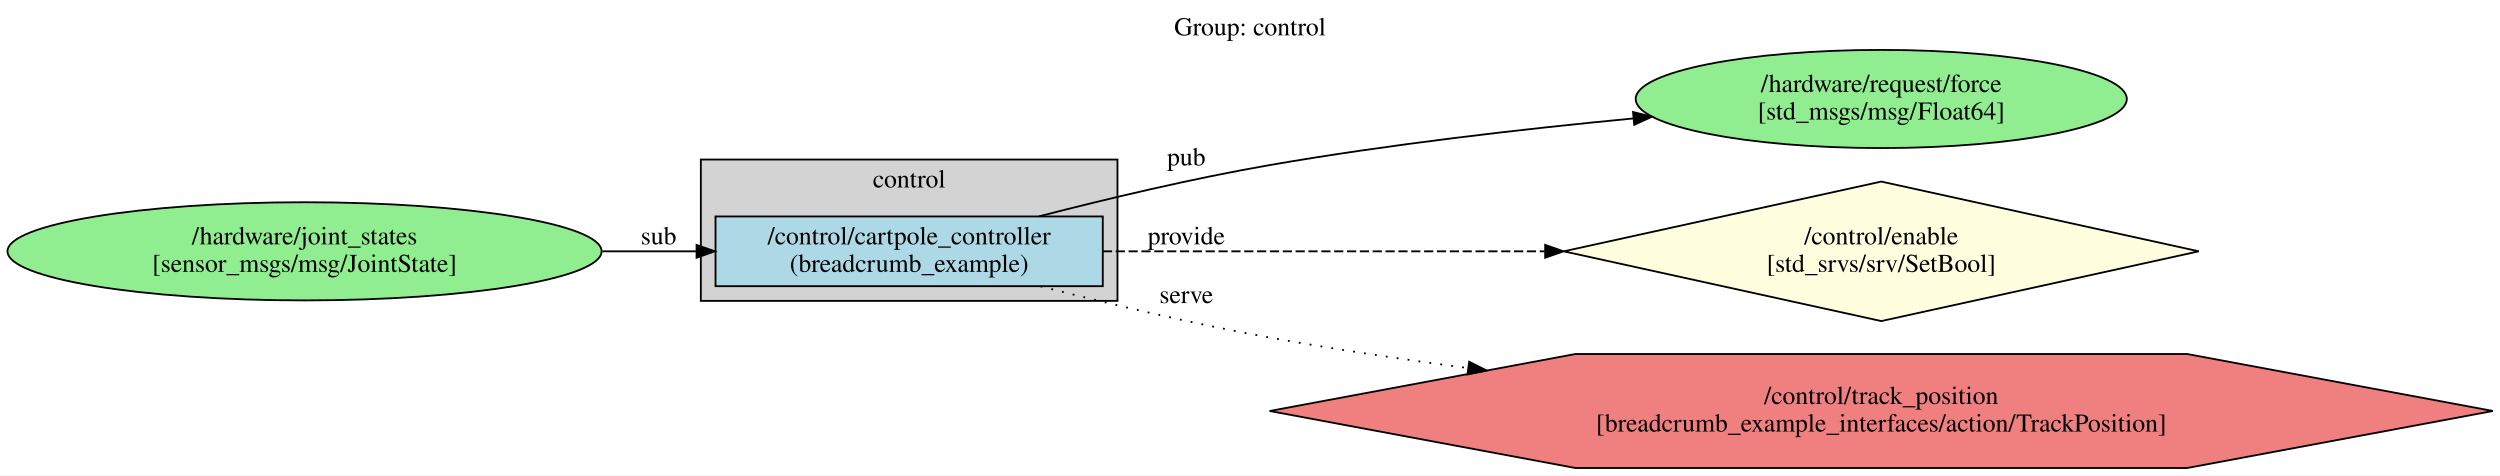
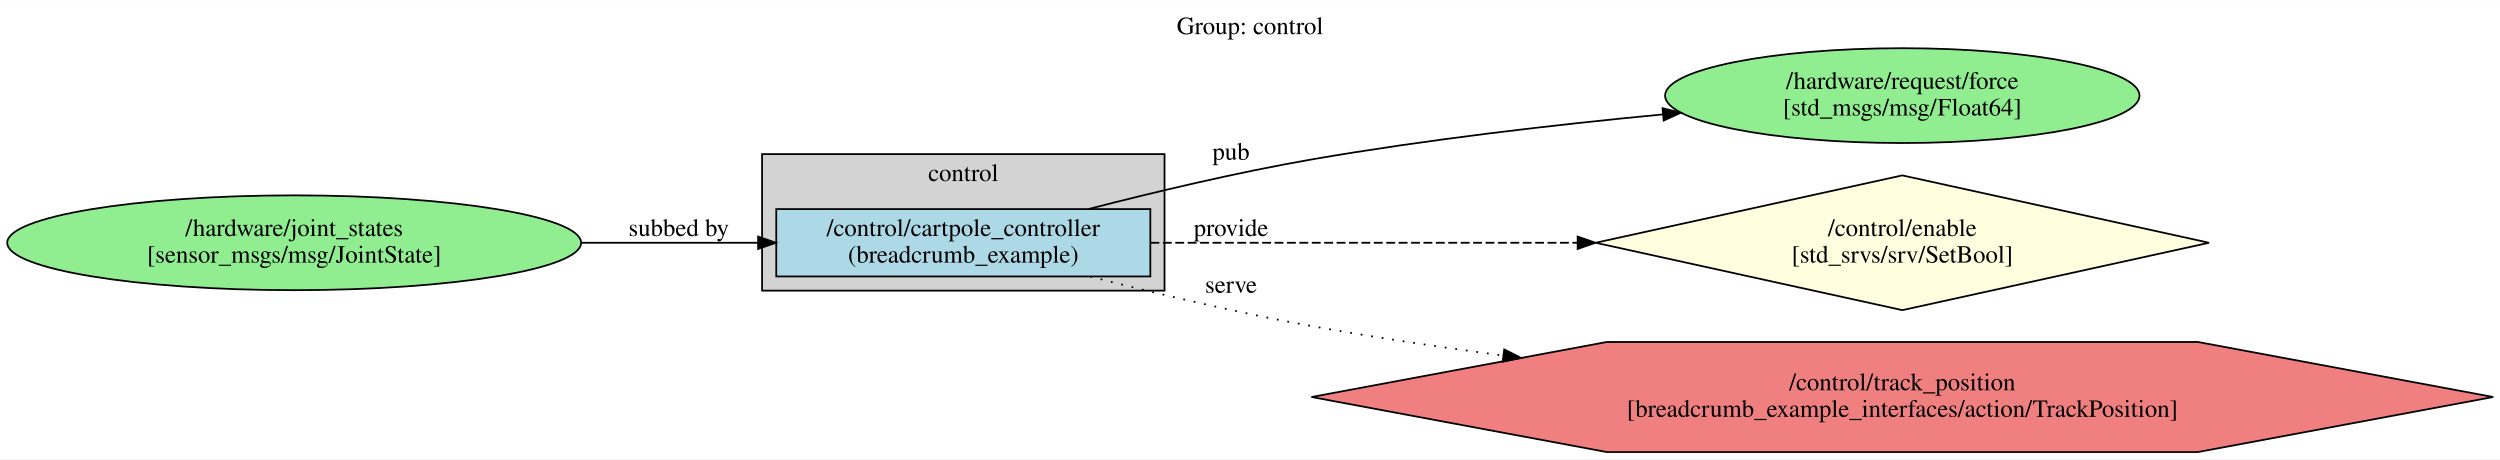
- <svg xmlns="http://www.w3.org/2000/svg" width="1362pt" height="259pt" viewBox="0.00 0.00 1362.12 258.90">
+ <svg xmlns="http://www.w3.org/2000/svg" width="1410pt" height="259pt" viewBox="0.00 0.00 1410.12 258.90">
  <g id="graph0" class="graph" transform="scale(1 1) rotate(0) translate(4 254.9)">
-     <polygon fill="white" stroke="transparent" points="-4,4 -4,-254.9 1358.12,-254.9 1358.12,4 -4,4" />
-     <text text-anchor="middle" x="677.06" y="-235.7" font-family="Times,serif" font-size="14.00">Group: control</text>
+     <polygon fill="white" stroke="transparent" points="-4,4 -4,-254.9 1406.12,-254.9 1406.12,4 -4,4" />
+     <text text-anchor="middle" x="701.06" y="-235.7" font-family="Times,serif" font-size="14.00">Group: control</text>
    <g id="clust1" class="cluster">
-       <polygon fill="lightgrey" stroke="black" points="377.85,-91.03 377.85,-168.03 604.85,-168.03 604.85,-91.03 377.85,-91.03" />
-       <text text-anchor="middle" x="491.35" y="-152.83" font-family="Times,serif" font-size="14.00">control</text>
+       <polygon fill="lightgrey" stroke="black" points="425.85,-91.03 425.85,-168.03 652.85,-168.03 652.85,-91.03 425.85,-91.03" />
+       <text text-anchor="middle" x="539.35" y="-152.83" font-family="Times,serif" font-size="14.00">control</text>
    </g>
    <g id="node1" class="node">
-       <polygon fill="lightblue" stroke="black" points="596.85,-137.03 385.85,-137.03 385.85,-99.03 596.85,-99.03 596.85,-137.03" />
-       <text text-anchor="middle" x="491.35" y="-121.83" font-family="Times,serif" font-size="14.00">/control/cartpole_controller</text>
-       <text text-anchor="middle" x="491.35" y="-106.83" font-family="Times,serif" font-size="14.00">(breadcrumb_example)</text>
+       <polygon fill="lightblue" stroke="black" points="644.85,-137.03 433.85,-137.03 433.85,-99.03 644.85,-99.03 644.85,-137.03" />
+       <text text-anchor="middle" x="539.35" y="-121.83" font-family="Times,serif" font-size="14.00">/control/cartpole_controller</text>
+       <text text-anchor="middle" x="539.35" y="-106.83" font-family="Times,serif" font-size="14.00">(breadcrumb_example)</text>
    </g>
    <g id="node3" class="node">
-       <ellipse fill="lightgreen" stroke="black" cx="1020.99" cy="-201.03" rx="133.79" ry="26.74" />
-       <text text-anchor="middle" x="1020.99" y="-204.83" font-family="Times,serif" font-size="14.00">/hardware/request/force</text>
-       <text text-anchor="middle" x="1020.99" y="-189.83" font-family="Times,serif" font-size="14.00">[std_msgs/msg/Float64]</text>
+       <ellipse fill="lightgreen" stroke="black" cx="1068.99" cy="-201.03" rx="133.79" ry="26.74" />
+       <text text-anchor="middle" x="1068.99" y="-204.83" font-family="Times,serif" font-size="14.00">/hardware/request/force</text>
+       <text text-anchor="middle" x="1068.99" y="-189.83" font-family="Times,serif" font-size="14.00">[std_msgs/msg/Float64]</text>
    </g>
    <g id="edge2" class="edge">
-       <path fill="none" stroke="black" d="M562.03,-137.07C599.15,-146.63 645.72,-157.71 687.85,-165.03 752.68,-176.28 825.26,-184.63 886.01,-190.44" />
-       <polygon fill="black" stroke="black" points="885.75,-193.93 896.04,-191.39 886.41,-186.96 885.75,-193.93" />
-       <text text-anchor="middle" x="642.35" y="-164.83" font-family="Times,serif" font-size="14.00">pub</text>
+       <path fill="none" stroke="black" d="M610.03,-137.07C647.15,-146.63 693.72,-157.71 735.85,-165.03 800.68,-176.28 873.26,-184.63 934.01,-190.44" />
+       <polygon fill="black" stroke="black" points="933.75,-193.93 944.04,-191.39 934.41,-186.96 933.75,-193.93" />
+       <text text-anchor="middle" x="690.35" y="-164.83" font-family="Times,serif" font-size="14.00">pub</text>
    </g>
    <g id="node4" class="node">
-       <polygon fill="lightyellow" stroke="black" points="1020.99,-156.03 847.99,-118.03 1020.99,-80.03 1193.99,-118.03 1020.99,-156.03" />
-       <text text-anchor="middle" x="1020.99" y="-121.83" font-family="Times,serif" font-size="14.00">/control/enable</text>
-       <text text-anchor="middle" x="1020.99" y="-106.83" font-family="Times,serif" font-size="14.00">[std_srvs/srv/SetBool]</text>
+       <polygon fill="lightyellow" stroke="black" points="1068.99,-156.03 895.99,-118.03 1068.99,-80.03 1241.99,-118.03 1068.99,-156.03" />
+       <text text-anchor="middle" x="1068.99" y="-121.83" font-family="Times,serif" font-size="14.00">/control/enable</text>
+       <text text-anchor="middle" x="1068.99" y="-106.83" font-family="Times,serif" font-size="14.00">[std_srvs/srv/SetBool]</text>
    </g>
    <g id="edge3" class="edge">
-       <path fill="none" stroke="black" stroke-dasharray="5,2" d="M596.91,-118.03C665.55,-118.03 757.18,-118.03 837.61,-118.03" />
-       <polygon fill="black" stroke="black" points="837.87,-121.53 847.87,-118.03 837.87,-114.53 837.87,-121.53" />
-       <text text-anchor="middle" x="642.35" y="-121.83" font-family="Times,serif" font-size="14.00">provide</text>
+       <path fill="none" stroke="black" stroke-dasharray="5,2" d="M644.91,-118.03C713.55,-118.03 805.18,-118.03 885.61,-118.03" />
+       <polygon fill="black" stroke="black" points="885.87,-121.53 895.87,-118.03 885.87,-114.53 885.87,-121.53" />
+       <text text-anchor="middle" x="690.35" y="-121.83" font-family="Times,serif" font-size="14.00">provide</text>
    </g>
    <g id="node5" class="node">
-       <polygon fill="lightcoral" stroke="black" points="1354.25,-31.03 1187.62,-62.08 854.35,-62.08 687.72,-31.03 854.35,0.03 1187.62,0.03 1354.25,-31.03" />
-       <text text-anchor="middle" x="1020.99" y="-34.83" font-family="Times,serif" font-size="14.00">/control/track_position</text>
-       <text text-anchor="middle" x="1020.99" y="-19.83" font-family="Times,serif" font-size="14.00">[breadcrumb_example_interfaces/action/TrackPosition]</text>
+       <polygon fill="lightcoral" stroke="black" points="1402.25,-31.03 1235.62,-62.08 902.35,-62.08 735.72,-31.03 902.35,0.03 1235.62,0.03 1402.25,-31.03" />
+       <text text-anchor="middle" x="1068.99" y="-34.83" font-family="Times,serif" font-size="14.00">/control/track_position</text>
+       <text text-anchor="middle" x="1068.99" y="-19.83" font-family="Times,serif" font-size="14.00">[breadcrumb_example_interfaces/action/TrackPosition]</text>
    </g>
    <g id="edge4" class="edge">
-       <path fill="none" stroke="black" stroke-dasharray="1,5" d="M562.98,-98.95C599.95,-89.5 646.11,-78.53 687.85,-71.03 722.6,-64.78 759.57,-59.24 795.75,-54.43" />
-       <polygon fill="black" stroke="black" points="796.47,-57.87 805.93,-53.1 795.56,-50.93 796.47,-57.87" />
-       <text text-anchor="middle" x="642.35" y="-89.83" font-family="Times,serif" font-size="14.00">serve</text>
+       <path fill="none" stroke="black" stroke-dasharray="1,5" d="M610.98,-98.95C647.95,-89.5 694.11,-78.53 735.85,-71.03 770.6,-64.78 807.57,-59.24 843.75,-54.43" />
+       <polygon fill="black" stroke="black" points="844.47,-57.87 853.93,-53.1 843.56,-50.93 844.47,-57.87" />
+       <text text-anchor="middle" x="690.35" y="-89.83" font-family="Times,serif" font-size="14.00">serve</text>
    </g>
    <g id="node2" class="node">
      <ellipse fill="lightgreen" stroke="black" cx="161.93" cy="-118.03" rx="161.85" ry="26.74" />
      <text text-anchor="middle" x="161.93" y="-121.83" font-family="Times,serif" font-size="14.00">/hardware/joint_states</text>
      <text text-anchor="middle" x="161.93" y="-106.83" font-family="Times,serif" font-size="14.00">[sensor_msgs/msg/JointState]</text>
    </g>
    <g id="edge1" class="edge">
-       <path fill="none" stroke="black" d="M324.24,-118.03C341.49,-118.03 358.77,-118.03 375.32,-118.03" />
-       <polygon fill="black" stroke="black" points="375.52,-121.53 385.52,-118.03 375.52,-114.53 375.52,-121.53" />
-       <text text-anchor="middle" x="354.85" y="-121.83" font-family="Times,serif" font-size="14.00">sub</text>
+       <path fill="none" stroke="black" d="M324.05,-118.03C357.52,-118.03 392.14,-118.03 423.54,-118.03" />
+       <polygon fill="black" stroke="black" points="423.61,-121.53 433.61,-118.03 423.61,-114.53 423.61,-121.53" />
+       <text text-anchor="middle" x="378.85" y="-121.83" font-family="Times,serif" font-size="14.00">subbed by</text>
    </g>
  </g>
</svg>
